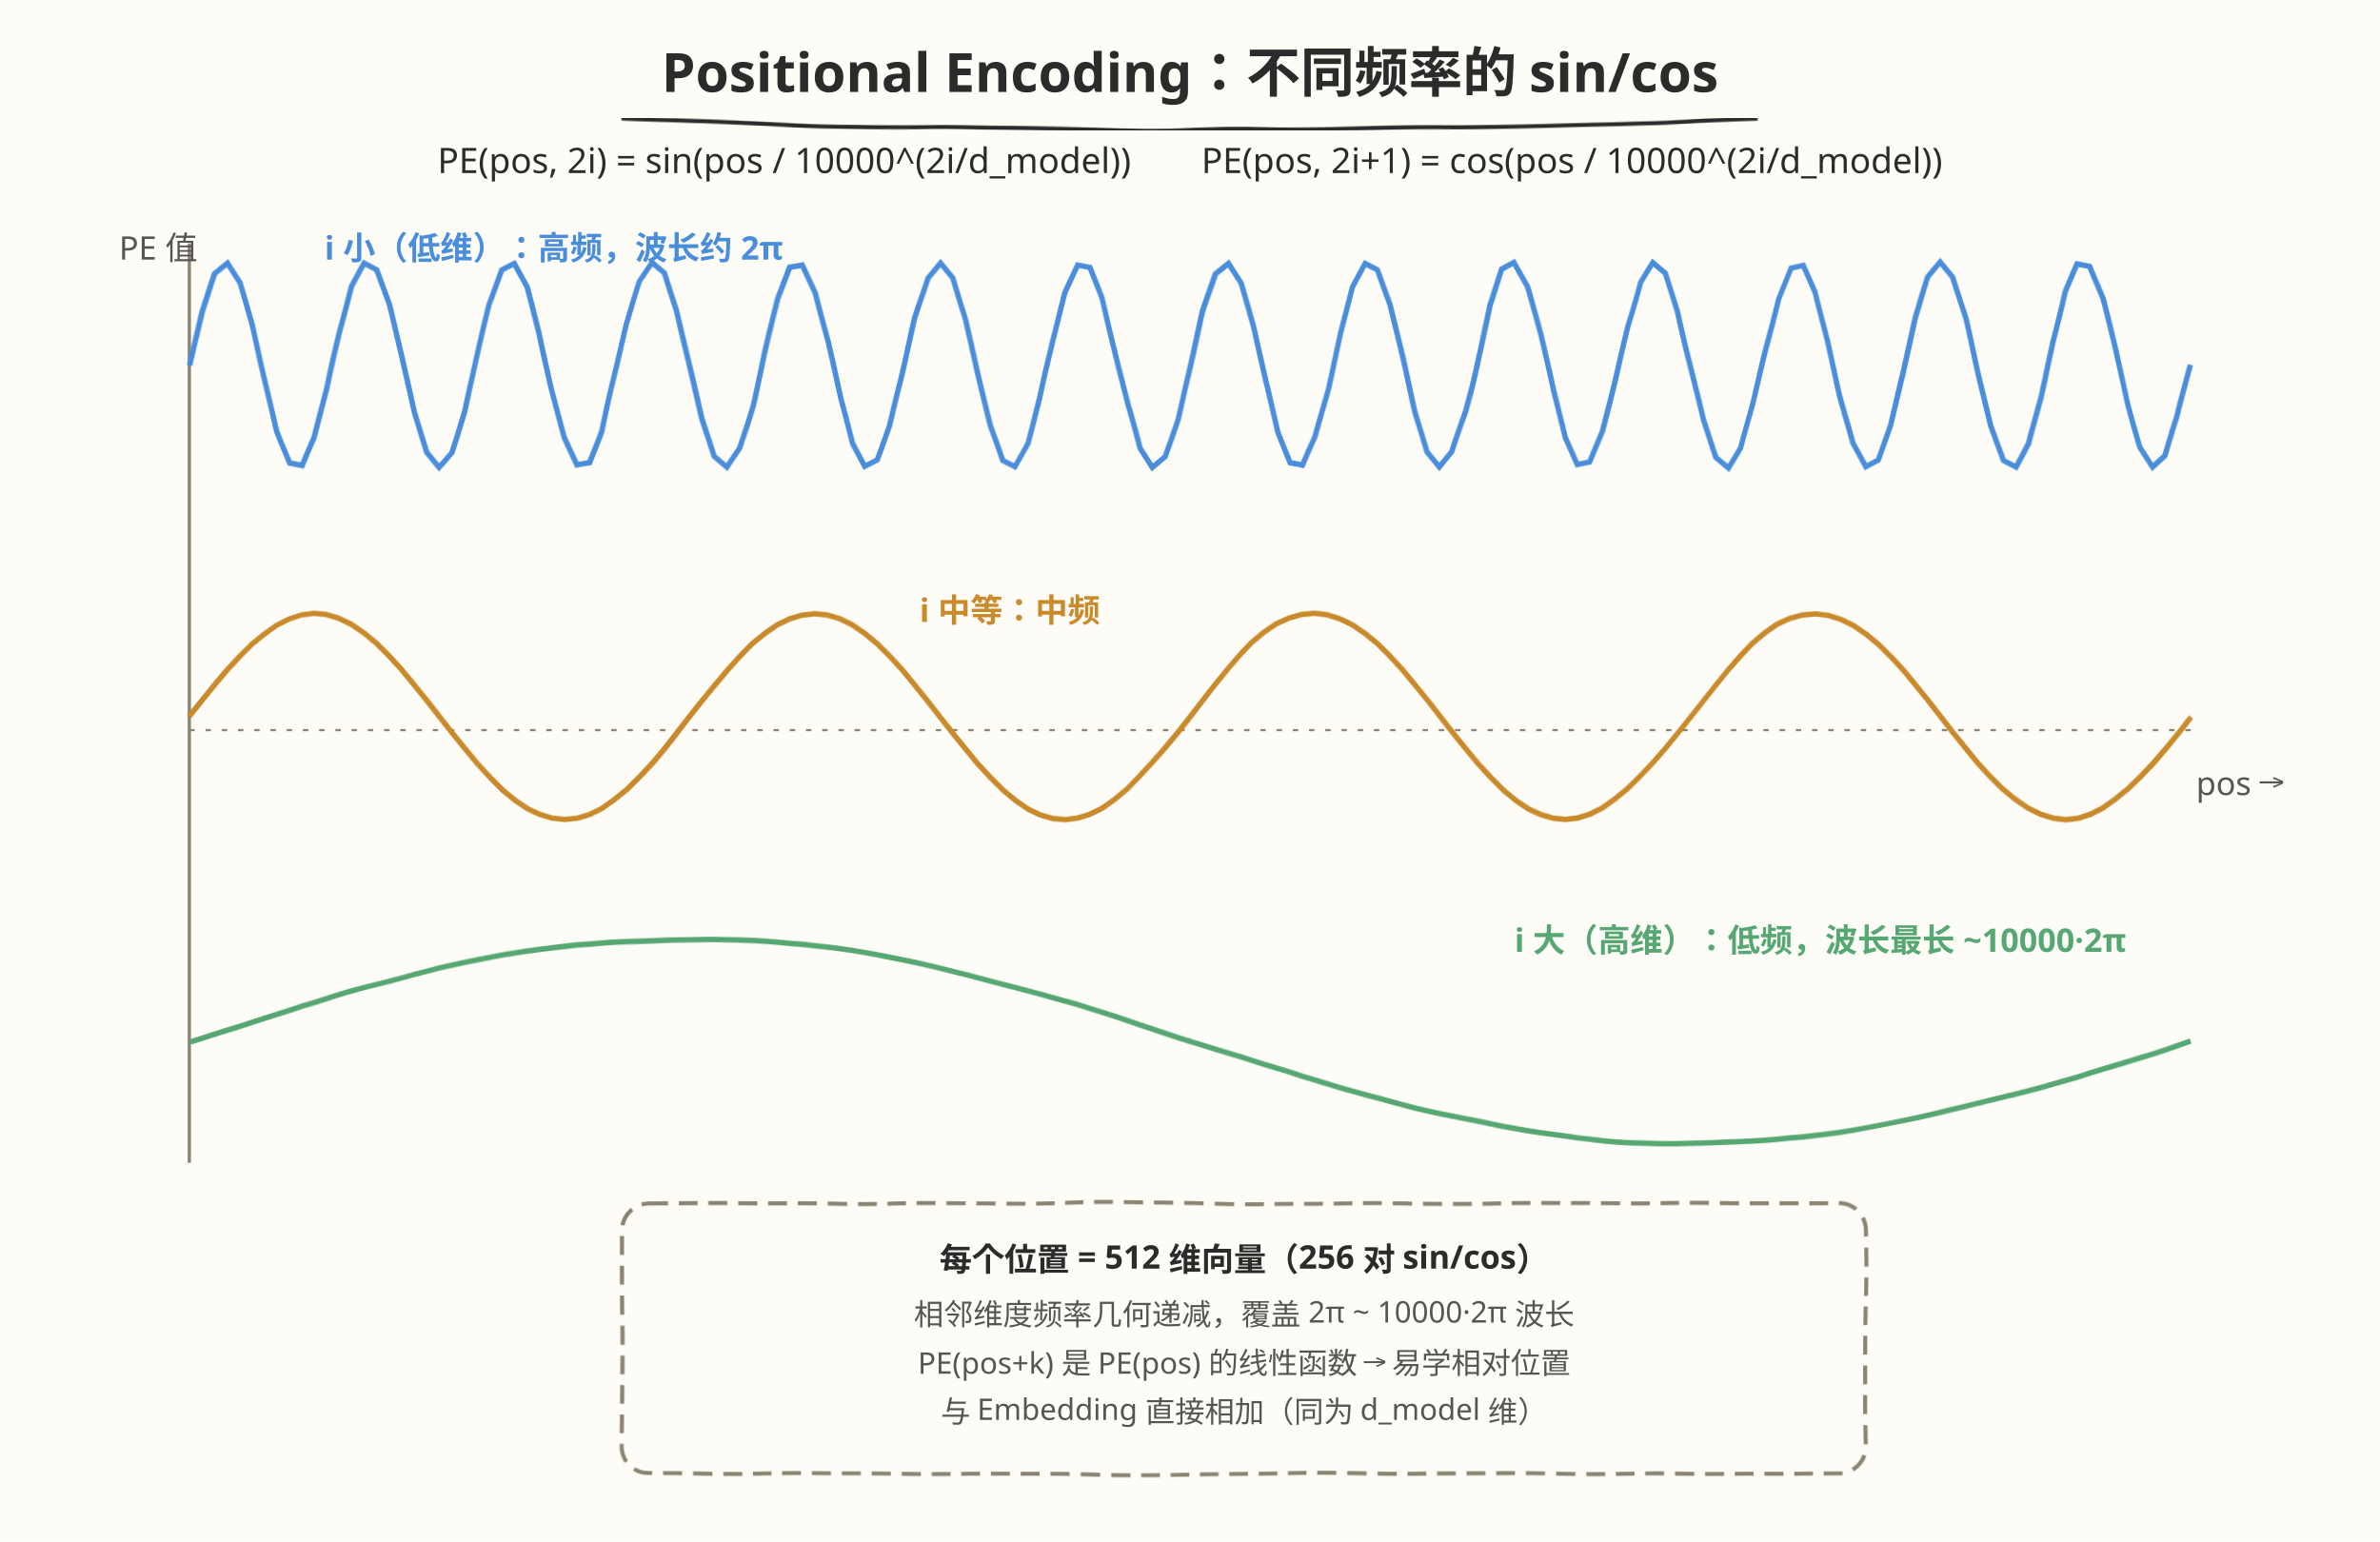
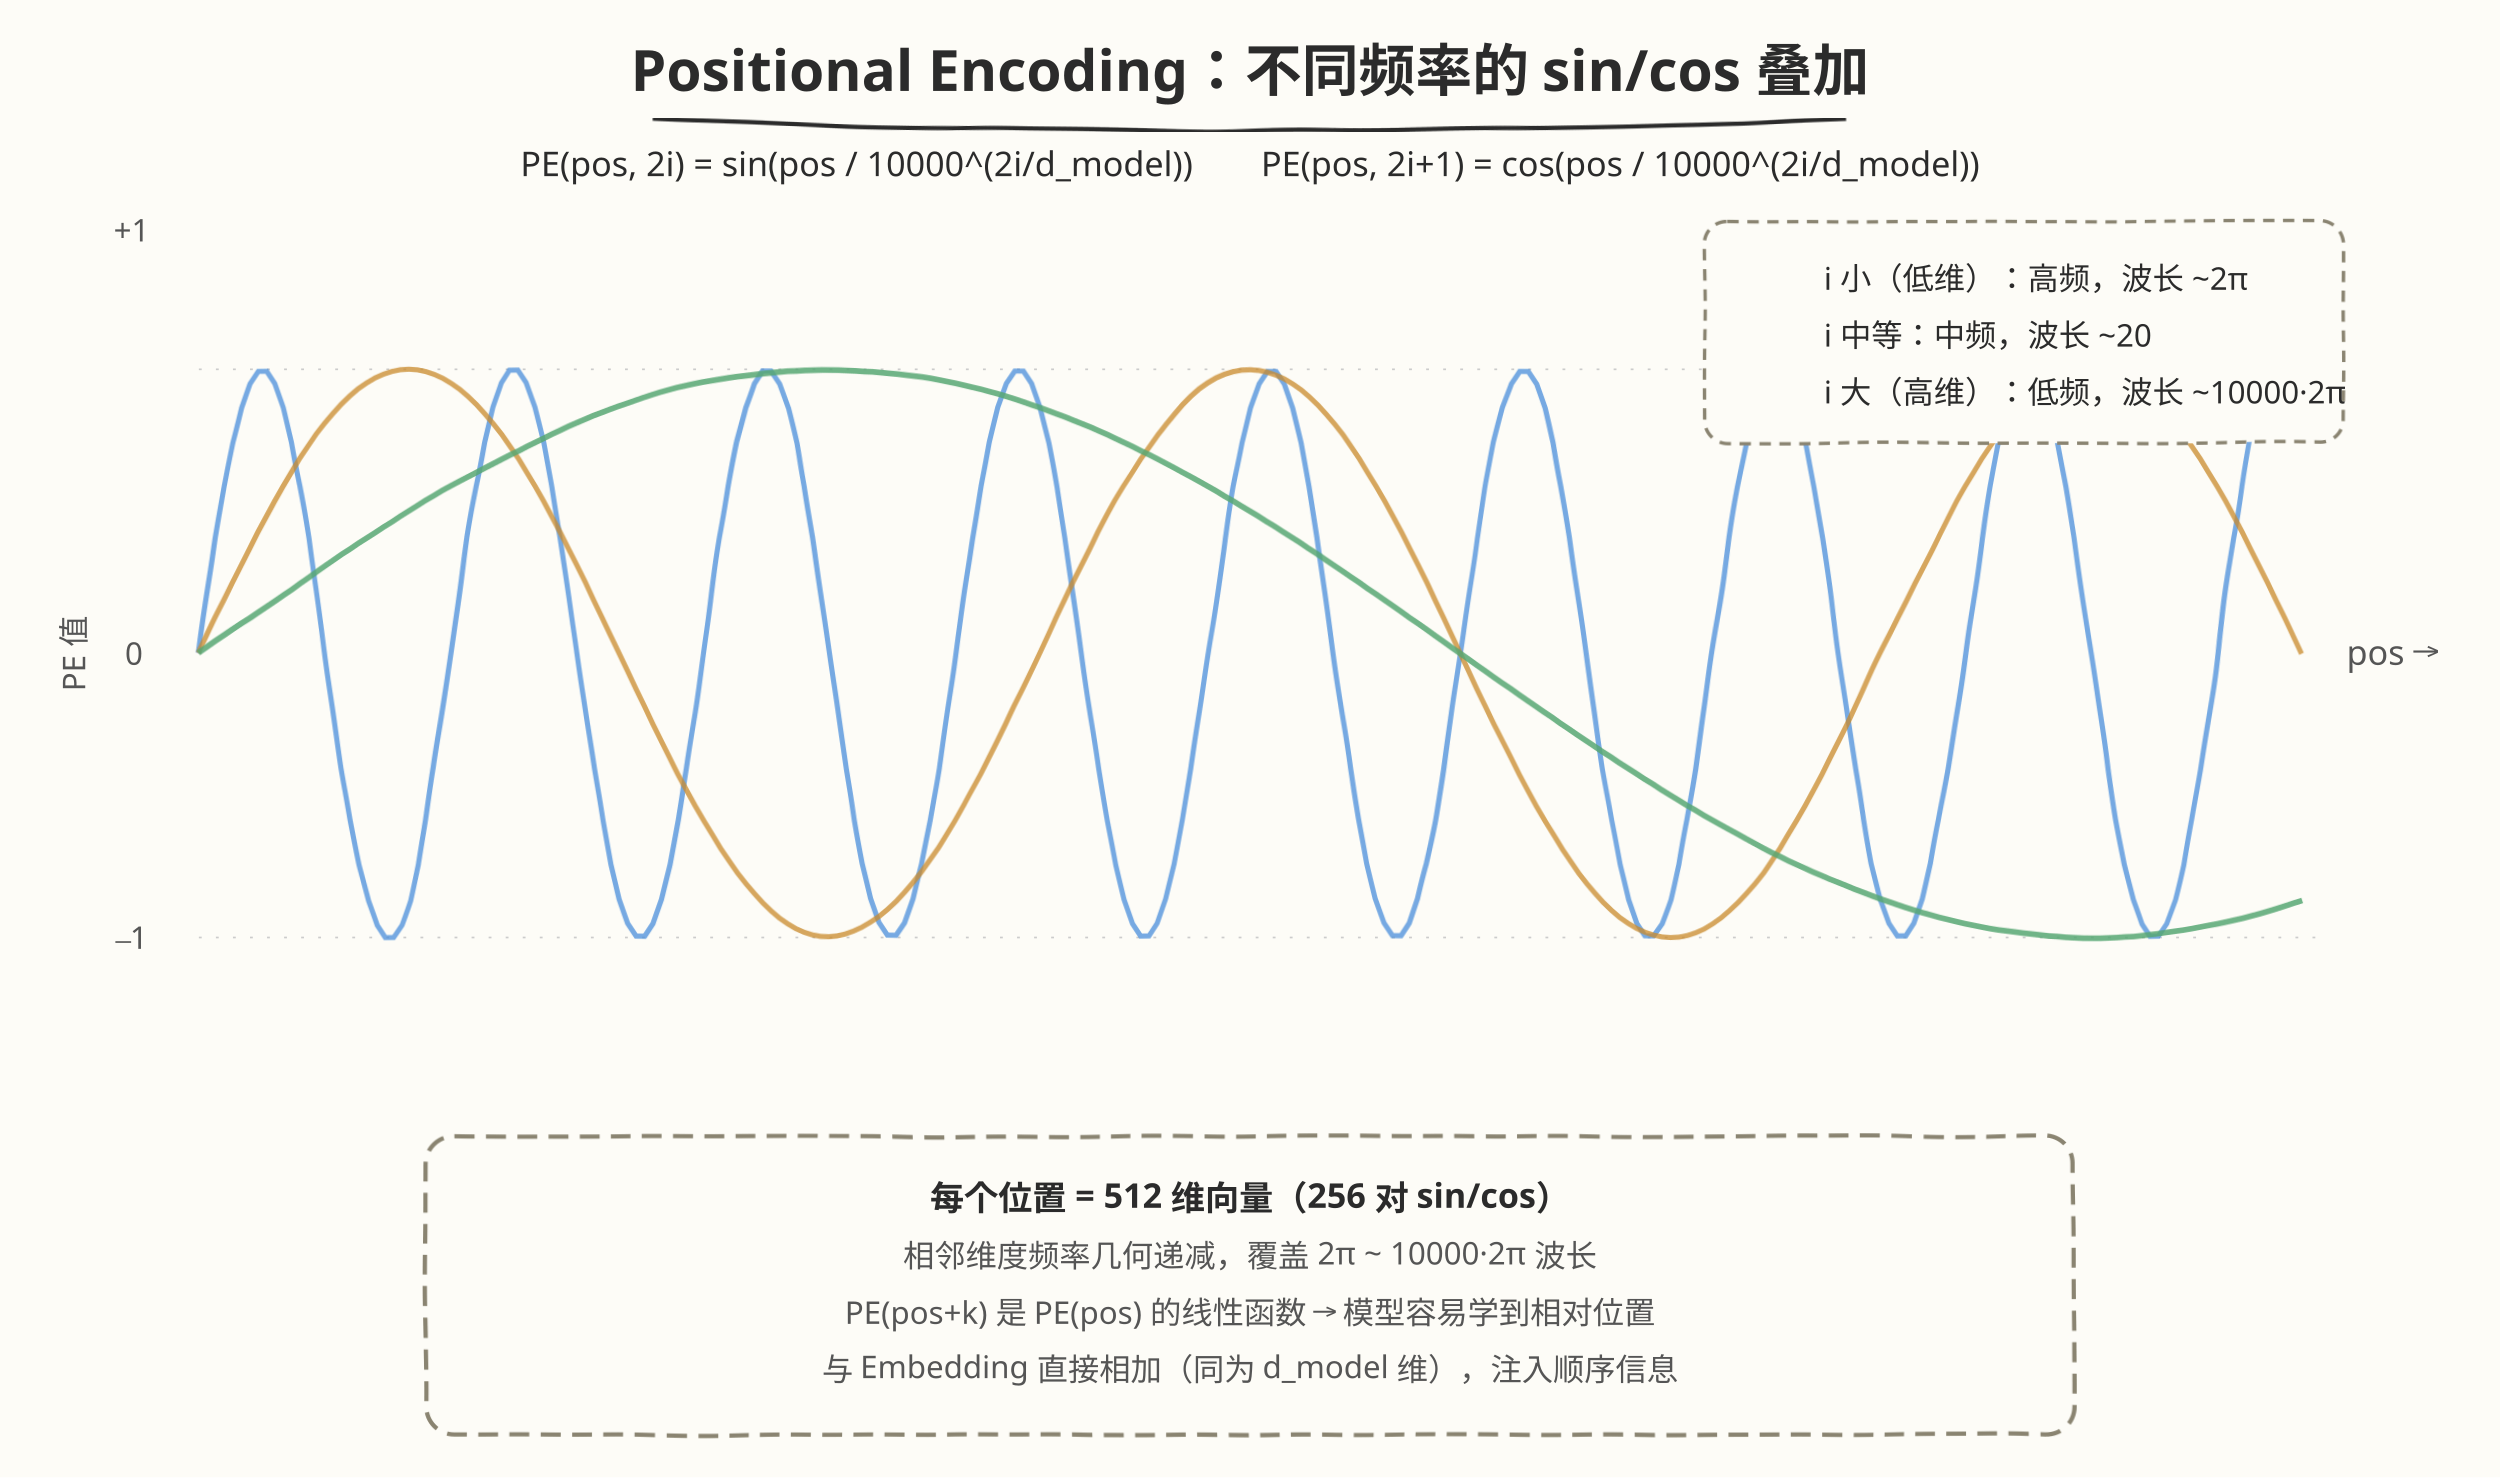
- <svg xmlns="http://www.w3.org/2000/svg" width="880" height="570" viewBox="0 0 880 570" font-family="'Comic Sans MS','Marker Felt','Segoe UI',cursive">
+ <svg xmlns="http://www.w3.org/2000/svg" width="880" height="520" viewBox="0 0 880 520" font-family="'Comic Sans MS','Kaiti SC','Marker Felt','Segoe UI',cursive">
  <defs>
    <filter id="sk" x="-3%" y="-3%" width="106%" height="106%">
      <feTurbulence type="fractalNoise" baseFrequency="0.018" numOctaves="2" seed="41" result="n" />
      <feDisplacementMap in="SourceGraphic" in2="n" scale="1.8" />
    </filter>
  </defs>
-   <rect width="880" height="570" fill="#fdfcf7" />
-   <text x="440" y="34" text-anchor="middle" font-size="20" font-weight="bold" fill="#2b2b2b">Positional Encoding：不同频率的 sin/cos</text>
-   <path d="M 230 44 Q 440 52 650 44" stroke="#2b2b2b" stroke-width="1.5" fill="none" filter="url(#sk)" />
-   <text x="440" y="64" text-anchor="middle" font-size="13" fill="#2b2b2b">PE(pos, 2i) = sin(pos / 10000^(2i/d_model))　　PE(pos, 2i+1) = cos(pos / 10000^(2i/d_model))</text>
-   <line x1="70" y1="90" x2="70" y2="430" stroke="#8a8471" stroke-width="1.2" />
-   <text x="44" y="96" font-size="12" fill="#555">PE 值</text>
-   <text x="812" y="294" font-size="12" fill="#555">pos →</text>
-   <line x1="70" y1="270" x2="810" y2="270" stroke="#8a8471" stroke-width="0.8" stroke-dasharray="2 4" />
-   <polyline points="70.0,135.0 74.6,115.1 79.2,101.1 83.9,97.1 88.5,104.3 93.1,120.5 97.8,140.9 102.4,159.7 107.0,171.1 111.6,172.0 116.2,161.9 120.9,143.9 125.5,123.3 130.1,106.1 134.8,97.5 139.4,99.9 144.0,112.7 148.6,132.0 153.2,152.3 157.9,167.4 162.5,173.0 167.1,167.4 171.8,152.3 176.4,132.0 181.0,112.7 185.6,99.9 190.2,97.5 194.9,106.1 199.5,123.3 204.1,143.9 208.8,161.9 213.4,172.0 218.0,171.1 222.6,159.7 227.2,140.9 231.9,120.5 236.5,104.3 241.1,97.1 245.8,101.1 250.4,115.1 255.0,135.0 259.6,154.9 264.2,168.9 268.9,172.9 273.5,165.7 278.1,149.5 282.8,129.1 287.4,110.3 292.0,98.9 296.6,98.0 301.2,108.1 305.9,126.1 310.5,146.7 315.1,163.9 319.8,172.5 324.4,170.1 329.0,157.3 333.6,138.0 338.2,117.7 342.9,102.6 347.5,97.0 352.1,102.6 356.8,117.7 361.4,138.0 366.0,157.3 370.6,170.1 375.2,172.5 379.9,163.9 384.5,146.7 389.1,126.1 393.8,108.1 398.4,98.0 403.0,98.9 407.6,110.3 412.2,129.1 416.9,149.5 421.5,165.7 426.1,172.9 430.8,168.9 435.4,154.9 440.0,135.0 444.6,115.1 449.2,101.1 453.9,97.1 458.5,104.3 463.1,120.5 467.8,140.9 472.4,159.7 477.0,171.1 481.6,172.0 486.2,161.9 490.9,143.9 495.5,123.3 500.1,106.1 504.8,97.5 509.4,99.9 514.0,112.7 518.6,132.0 523.2,152.3 527.9,167.4 532.5,173.0 537.1,167.4 541.8,152.3 546.4,132.0 551.0,112.7 555.6,99.9 560.2,97.5 564.9,106.1 569.5,123.3 574.1,143.9 578.8,161.9 583.4,172.0 588.0,171.1 592.6,159.7 597.2,140.9 601.9,120.5 606.5,104.3 611.1,97.1 615.8,101.1 620.4,115.1 625.0,135.0 629.6,154.9 634.2,168.9 638.9,172.9 643.5,165.7 648.1,149.5 652.8,129.1 657.4,110.3 662.0,98.9 666.6,98.0 671.2,108.1 675.9,126.1 680.5,146.7 685.1,163.9 689.8,172.5 694.4,170.1 699.0,157.3 703.6,138.0 708.2,117.7 712.9,102.6 717.5,97.0 722.1,102.6 726.8,117.7 731.4,138.0 736.0,157.3 740.6,170.1 745.2,172.5 749.9,163.9 754.5,146.7 759.1,126.1 763.8,108.1 768.4,98.0 773.0,98.9 777.6,110.3 782.2,129.1 786.9,149.5 791.5,165.7 796.1,172.9 800.8,168.9 805.4,154.9 810.0,135.0" fill="none" stroke="#4a8edb" stroke-width="2" filter="url(#sk)" />
-   <text x="120" y="96" font-size="12" font-weight="bold" fill="#4a8edb">i 小（低维）：高频，波长约 2π</text>
-   <polyline points="70.0,265.0 74.6,259.1 79.2,253.3 83.9,247.7 88.5,242.7 93.1,238.1 97.8,234.3 102.4,231.1 107.0,228.9 111.6,227.5 116.2,227.0 120.9,227.5 125.5,228.9 130.1,231.1 134.8,234.3 139.4,238.1 144.0,242.7 148.6,247.7 153.2,253.3 157.9,259.1 162.5,265.0 167.1,270.9 171.8,276.7 176.4,282.3 181.0,287.3 185.6,291.9 190.2,295.7 194.9,298.9 199.5,301.1 204.1,302.5 208.8,303.0 213.4,302.5 218.0,301.1 222.6,298.9 227.2,295.7 231.9,291.9 236.5,287.3 241.1,282.3 245.8,276.7 250.4,270.9 255.0,265.0 259.6,259.1 264.2,253.3 268.9,247.7 273.5,242.7 278.1,238.1 282.8,234.3 287.4,231.1 292.0,228.9 296.6,227.5 301.2,227.0 305.9,227.5 310.5,228.9 315.1,231.1 319.8,234.3 324.4,238.1 329.0,242.7 333.6,247.7 338.2,253.3 342.9,259.1 347.5,265.0 352.1,270.9 356.8,276.7 361.4,282.3 366.0,287.3 370.6,291.9 375.2,295.7 379.9,298.9 384.5,301.1 389.1,302.5 393.8,303.0 398.4,302.5 403.0,301.1 407.6,298.9 412.2,295.7 416.9,291.9 421.5,287.3 426.1,282.3 430.8,276.7 435.4,270.9 440.0,265.0 444.6,259.1 449.2,253.3 453.9,247.7 458.5,242.7 463.1,238.1 467.8,234.3 472.4,231.1 477.0,228.9 481.6,227.5 486.2,227.0 490.9,227.5 495.5,228.9 500.1,231.1 504.8,234.3 509.4,238.1 514.0,242.7 518.6,247.7 523.2,253.3 527.9,259.1 532.5,265.0 537.1,270.9 541.8,276.7 546.4,282.3 551.0,287.3 555.6,291.9 560.2,295.7 564.9,298.9 569.5,301.1 574.1,302.5 578.8,303.0 583.4,302.5 588.0,301.1 592.6,298.9 597.2,295.7 601.9,291.9 606.5,287.3 611.1,282.3 615.8,276.7 620.4,270.9 625.0,265.0 629.6,259.1 634.2,253.3 638.9,247.7 643.5,242.7 648.1,238.1 652.8,234.3 657.4,231.1 662.0,228.9 666.6,227.5 671.2,227.0 675.9,227.5 680.5,228.9 685.1,231.1 689.8,234.3 694.4,238.1 699.0,242.7 703.6,247.7 708.2,253.3 712.9,259.1 717.5,265.0 722.1,270.9 726.8,276.7 731.4,282.3 736.0,287.3 740.6,291.9 745.2,295.7 749.9,298.9 754.5,301.1 759.1,302.5 763.8,303.0 768.4,302.5 773.0,301.1 777.6,298.9 782.2,295.7 786.9,291.9 791.5,287.3 796.1,282.3 800.8,276.7 805.4,270.9 810.0,265.0" fill="none" stroke="#c98a2b" stroke-width="2" filter="url(#sk)" />
-   <text x="340" y="230" font-size="12" font-weight="bold" fill="#c98a2b">i 中等：中频</text>
-   <polyline points="70.0,385.0 74.6,383.5 79.2,382.0 83.9,380.5 88.5,379.1 93.1,377.6 97.8,376.1 102.4,374.7 107.0,373.3 111.6,371.8 116.2,370.5 120.9,369.1 125.5,367.7 130.1,366.4 134.8,365.1 139.4,363.9 144.0,362.7 148.6,361.5 153.2,360.3 157.9,359.2 162.5,358.1 167.1,357.1 171.8,356.1 176.4,355.2 181.0,354.3 185.6,353.4 190.2,352.6 194.9,351.8 199.5,351.1 204.1,350.5 208.8,349.9 213.4,349.3 218.0,348.9 222.6,348.4 227.2,348.0 231.9,347.7 236.5,347.5 241.1,347.3 245.8,347.1 250.4,347.0 255.0,347.0 259.6,347.0 264.2,347.1 268.9,347.3 273.5,347.5 278.1,347.7 282.8,348.0 287.4,348.4 292.0,348.9 296.6,349.3 301.2,349.9 305.9,350.5 310.5,351.1 315.1,351.8 319.8,352.6 324.4,353.4 329.0,354.3 333.6,355.2 338.2,356.1 342.9,357.1 347.5,358.1 352.1,359.2 356.8,360.3 361.4,361.5 366.0,362.7 370.6,363.9 375.2,365.1 379.9,366.4 384.5,367.7 389.1,369.1 393.8,370.5 398.4,371.8 403.0,373.3 407.6,374.7 412.2,376.1 416.9,377.6 421.5,379.1 426.1,380.5 430.8,382.0 435.4,383.5 440.0,385.0 444.6,386.5 449.2,388.0 453.9,389.5 458.5,390.9 463.1,392.4 467.8,393.9 472.4,395.3 477.0,396.7 481.6,398.2 486.2,399.5 490.9,400.9 495.5,402.3 500.1,403.6 504.8,404.9 509.4,406.1 514.0,407.3 518.6,408.5 523.2,409.7 527.9,410.8 532.5,411.9 537.1,412.9 541.8,413.9 546.4,414.8 551.0,415.7 555.6,416.6 560.2,417.4 564.9,418.2 569.5,418.9 574.1,419.5 578.8,420.1 583.4,420.7 588.0,421.1 592.6,421.6 597.2,422.0 601.9,422.3 606.5,422.5 611.1,422.7 615.8,422.9 620.4,423.0 625.0,423.0 629.6,423.0 634.2,422.9 638.9,422.7 643.5,422.5 648.1,422.3 652.8,422.0 657.4,421.6 662.0,421.1 666.6,420.7 671.2,420.1 675.9,419.5 680.5,418.9 685.1,418.2 689.8,417.4 694.4,416.6 699.0,415.7 703.6,414.8 708.2,413.9 712.9,412.9 717.5,411.9 722.1,410.8 726.8,409.7 731.4,408.5 736.0,407.3 740.6,406.1 745.2,404.9 749.9,403.6 754.5,402.3 759.1,400.9 763.8,399.5 768.4,398.2 773.0,396.7 777.6,395.3 782.2,393.9 786.9,392.4 791.5,390.9 796.1,389.5 800.8,388.0 805.4,386.5 810.0,385.0" fill="none" stroke="#57a773" stroke-width="2" filter="url(#sk)" />
-   <text x="560" y="352" font-size="12" font-weight="bold" fill="#57a773">i 大（高维）：低频，波长最长 ~10000·2π</text>
+   <rect width="880" height="520" fill="#fdfcf7" />
+   <text x="440" y="32" text-anchor="middle" font-size="20" font-weight="bold" fill="#2b2b2b">Positional Encoding：不同频率的 sin/cos 叠加</text>
+   <path d="M 230 42 Q 440 50 650 42" stroke="#2b2b2b" stroke-width="1.5" fill="none" filter="url(#sk)" />
+   <text x="440" y="62" text-anchor="middle" font-size="12" fill="#2b2b2b">PE(pos, 2i) = sin(pos / 10000^(2i/d_model))　　PE(pos, 2i+1) = cos(pos / 10000^(2i/d_model))</text>
+   <line x1="70" y1="80" x2="70" y2="380" stroke="#8a8471" stroke-width="1.2" filter="url(#sk)" />
+   <text x="40" y="85" font-size="11" fill="#555">+1</text>
+   <text x="44" y="234" font-size="11" fill="#555">0</text>
+   <text x="40" y="334" font-size="11" fill="#555">−1</text>
+   <text x="30" y="230" text-anchor="middle" font-size="11" fill="#555" transform="rotate(-90 30 230)">PE 值</text>
+   <line x1="70" y1="230" x2="820" y2="230" stroke="#8a8471" stroke-width="0.8" stroke-dasharray="2 4" filter="url(#sk)" />
+   <line x1="70" y1="130" x2="820" y2="130" stroke="#ccc" stroke-width="0.6" stroke-dasharray="1 5" />
+   <line x1="70" y1="330" x2="820" y2="330" stroke="#ccc" stroke-width="0.6" stroke-dasharray="1 5" />
+   <text x="826" y="234" font-size="12" fill="#555">pos →</text>
+   <polyline points="70.0,230.0 73.0,209.2 75.9,189.3 78.9,171.2 81.8,155.7 84.8,143.4 87.8,134.9 90.7,130.5 93.7,130.5 96.6,134.9 99.6,143.4 102.6,155.7 105.5,171.2 108.5,189.3 111.4,209.2 114.4,230.0 117.4,250.8 120.3,270.7 123.3,288.8 126.2,304.3 129.2,316.6 132.2,325.1 135.1,329.5 138.1,329.5 141.0,325.1 144.0,316.6 147.0,304.3 149.9,288.8 152.9,270.7 155.8,250.8 158.8,230.0 161.8,209.2 164.7,189.3 167.7,171.2 170.6,155.7 173.6,143.4 176.6,134.9 179.5,130.5 182.5,130.5 185.4,134.9 188.4,143.4 191.4,155.7 194.3,171.2 197.3,189.3 200.2,209.2 203.2,230.0 206.2,250.8 209.1,270.7 212.1,288.8 215.0,304.3 218.0,316.6 221.0,325.1 223.9,329.5 226.9,329.5 229.8,325.1 232.8,316.6 235.8,304.3 238.7,288.8 241.7,270.7 244.6,250.8 247.6,230.0 250.6,209.2 253.5,189.3 256.5,171.2 259.4,155.7 262.4,143.4 265.4,134.9 268.3,130.5 271.3,130.5 274.2,134.9 277.2,143.4 280.2,155.7 283.1,171.2 286.1,189.3 289.0,209.2 292.0,230.0 295.0,250.8 297.9,270.7 300.9,288.8 303.8,304.3 306.8,316.6 309.8,325.1 312.7,329.5 315.7,329.5 318.6,325.1 321.6,316.6 324.6,304.3 327.5,288.8 330.5,270.7 333.4,250.8 336.4,230.0 339.4,209.2 342.3,189.3 345.3,171.2 348.2,155.7 351.2,143.4 354.2,134.9 357.1,130.5 360.1,130.5 363.0,134.9 366.0,143.4 369.0,155.7 371.9,171.2 374.9,189.3 377.8,209.2 380.8,230.0 383.8,250.8 386.7,270.7 389.7,288.8 392.6,304.3 395.6,316.6 398.6,325.1 401.5,329.5 404.5,329.5 407.4,325.1 410.4,316.6 413.4,304.3 416.3,288.8 419.3,270.7 422.2,250.8 425.2,230.0 428.2,209.2 431.1,189.3 434.1,171.2 437.0,155.7 440.0,143.4 443.0,134.9 445.9,130.5 448.9,130.5 451.8,134.9 454.8,143.4 457.8,155.7 460.7,171.2 463.7,189.3 466.6,209.2 469.6,230.0 472.6,250.8 475.5,270.7 478.5,288.8 481.4,304.3 484.4,316.6 487.4,325.1 490.3,329.5 493.3,329.5 496.2,325.1 499.2,316.6 502.2,304.3 505.1,288.8 508.1,270.7 511.0,250.8 514.0,230.0 517.0,209.2 519.9,189.3 522.9,171.2 525.8,155.7 528.8,143.4 531.8,134.9 534.7,130.5 537.7,130.5 540.6,134.9 543.6,143.4 546.6,155.7 549.5,171.2 552.5,189.3 555.4,209.2 558.4,230.0 561.4,250.8 564.3,270.7 567.3,288.8 570.2,304.3 573.2,316.6 576.2,325.1 579.1,329.5 582.1,329.5 585.0,325.1 588.0,316.6 591.0,304.3 593.9,288.8 596.9,270.7 599.8,250.8 602.8,230.0 605.8,209.2 608.7,189.3 611.7,171.2 614.6,155.7 617.6,143.4 620.6,134.9 623.5,130.5 626.5,130.5 629.4,134.9 632.4,143.4 635.4,155.7 638.3,171.2 641.3,189.3 644.2,209.2 647.2,230.0 650.2,250.8 653.1,270.7 656.1,288.8 659.0,304.3 662.0,316.6 665.0,325.1 667.9,329.5 670.9,329.5 673.8,325.1 676.8,316.6 679.8,304.3 682.7,288.8 685.7,270.7 688.6,250.8 691.6,230.0 694.6,209.2 697.5,189.3 700.5,171.2 703.4,155.7 706.4,143.4 709.4,134.9 712.3,130.5 715.3,130.5 718.2,134.9 721.2,143.4 724.2,155.7 727.1,171.2 730.1,189.3 733.0,209.2 736.0,230.0 739.0,250.8 741.9,270.7 744.9,288.8 747.8,304.3 750.8,316.6 753.8,325.1 756.7,329.5 759.7,329.5 762.6,325.1 765.6,316.6 768.6,304.3 771.5,288.8 774.5,270.7 777.4,250.8 780.4,230.0 783.4,209.2 786.3,189.3 789.3,171.2 792.2,155.7 795.2,143.4 798.2,134.9 801.1,130.5 804.1,130.5 807.0,134.9 810.0,143.4" fill="none" stroke="#4a8edb" stroke-width="1.8" filter="url(#sk)" opacity="0.75" />
+   <polyline points="70.0,230.0 73.0,223.7 75.9,217.5 78.9,211.3 81.8,205.1 84.8,199.1 87.8,193.2 90.7,187.4 93.7,181.8 96.6,176.4 99.6,171.2 102.6,166.3 105.5,161.5 108.5,157.1 111.4,152.9 114.4,149.1 117.4,145.6 120.3,142.4 123.3,139.5 126.2,137.0 129.2,134.9 132.2,133.1 135.1,131.8 138.1,130.8 141.0,130.2 144.0,130.0 147.0,130.2 149.9,130.8 152.9,131.8 155.8,133.1 158.8,134.9 161.8,137.0 164.7,139.5 167.7,142.4 170.6,145.6 173.6,149.1 176.6,152.9 179.5,157.1 182.5,161.5 185.4,166.3 188.4,171.2 191.4,176.4 194.3,181.8 197.3,187.4 200.2,193.2 203.2,199.1 206.2,205.1 209.1,211.3 212.1,217.5 215.0,223.7 218.0,230.0 221.0,236.3 223.9,242.5 226.9,248.7 229.8,254.9 232.8,260.9 235.8,266.8 238.7,272.6 241.7,278.2 244.6,283.6 247.6,288.8 250.6,293.7 253.5,298.5 256.5,302.9 259.4,307.1 262.4,310.9 265.4,314.4 268.3,317.6 271.3,320.5 274.2,323.0 277.2,325.1 280.2,326.9 283.1,328.2 286.1,329.2 289.0,329.8 292.0,330.0 295.0,329.8 297.9,329.2 300.9,328.2 303.8,326.9 306.8,325.1 309.8,323.0 312.7,320.5 315.7,317.6 318.6,314.4 321.6,310.9 324.6,307.1 327.5,302.9 330.5,298.5 333.4,293.7 336.4,288.8 339.4,283.6 342.3,278.2 345.3,272.6 348.2,266.8 351.2,260.9 354.2,254.9 357.1,248.7 360.1,242.5 363.0,236.3 366.0,230.0 369.0,223.7 371.9,217.5 374.9,211.3 377.8,205.1 380.8,199.1 383.8,193.2 386.7,187.4 389.7,181.8 392.6,176.4 395.6,171.2 398.6,166.3 401.5,161.5 404.5,157.1 407.4,152.9 410.4,149.1 413.4,145.6 416.3,142.4 419.3,139.5 422.2,137.0 425.2,134.9 428.2,133.1 431.1,131.8 434.1,130.8 437.0,130.2 440.0,130.0 443.0,130.2 445.9,130.8 448.9,131.8 451.8,133.1 454.8,134.9 457.8,137.0 460.7,139.5 463.7,142.4 466.6,145.6 469.6,149.1 472.6,152.9 475.5,157.1 478.5,161.5 481.4,166.3 484.4,171.2 487.4,176.4 490.3,181.8 493.3,187.4 496.2,193.2 499.2,199.1 502.2,205.1 505.1,211.3 508.1,217.5 511.0,223.7 514.0,230.0 517.0,236.3 519.9,242.5 522.9,248.7 525.8,254.9 528.8,260.9 531.8,266.8 534.7,272.6 537.7,278.2 540.6,283.6 543.6,288.8 546.6,293.7 549.5,298.5 552.5,302.9 555.4,307.1 558.4,310.9 561.4,314.4 564.3,317.6 567.3,320.5 570.2,323.0 573.2,325.1 576.2,326.9 579.1,328.2 582.1,329.2 585.0,329.8 588.0,330.0 591.0,329.8 593.9,329.2 596.9,328.2 599.8,326.9 602.8,325.1 605.8,323.0 608.7,320.5 611.7,317.6 614.6,314.4 617.6,310.9 620.6,307.1 623.5,302.9 626.5,298.5 629.4,293.7 632.4,288.8 635.4,283.6 638.3,278.2 641.3,272.6 644.2,266.8 647.2,260.9 650.2,254.9 653.1,248.7 656.1,242.5 659.0,236.3 662.0,230.0 665.0,223.7 667.9,217.5 670.9,211.3 673.8,205.1 676.8,199.1 679.8,193.2 682.7,187.4 685.7,181.8 688.6,176.4 691.6,171.2 694.6,166.3 697.5,161.5 700.5,157.1 703.4,152.9 706.4,149.1 709.4,145.6 712.3,142.4 715.3,139.5 718.2,137.0 721.2,134.9 724.2,133.1 727.1,131.8 730.1,130.8 733.0,130.2 736.0,130.0 739.0,130.2 741.9,130.8 744.9,131.8 747.8,133.1 750.8,134.9 753.8,137.0 756.7,139.5 759.7,142.4 762.6,145.6 765.6,149.1 768.6,152.9 771.5,157.1 774.5,161.5 777.4,166.3 780.4,171.2 783.4,176.4 786.3,181.8 789.3,187.4 792.2,193.2 795.2,199.1 798.2,205.1 801.1,211.3 804.1,217.5 807.0,223.7 810.0,230.0" fill="none" stroke="#c98a2b" stroke-width="1.8" filter="url(#sk)" opacity="0.75" />
+   <polyline points="70.0,230.0 73.0,227.9 75.9,225.8 78.9,223.7 81.8,221.6 84.8,219.5 87.8,217.5 90.7,215.4 93.7,213.3 96.6,211.3 99.6,209.2 102.6,207.2 105.5,205.1 108.5,203.1 111.4,201.1 114.4,199.1 117.4,197.1 120.3,195.1 123.3,193.2 126.2,191.2 129.2,189.3 132.2,187.4 135.1,185.5 138.1,183.7 141.0,181.8 144.0,180.0 147.0,178.2 149.9,176.4 152.9,174.7 155.8,172.9 158.8,171.2 161.8,169.5 164.7,167.9 167.7,166.3 170.6,164.7 173.6,163.1 176.6,161.5 179.5,160.0 182.5,158.6 185.4,157.1 188.4,155.7 191.4,154.3 194.3,152.9 197.3,151.6 200.2,150.3 203.2,149.1 206.2,147.9 209.1,146.7 212.1,145.6 215.0,144.5 218.0,143.4 221.0,142.4 223.9,141.4 226.9,140.4 229.8,139.5 232.8,138.6 235.8,137.8 238.7,137.0 241.7,136.3 244.6,135.6 247.6,134.9 250.6,134.3 253.5,133.7 256.5,133.1 259.4,132.6 262.4,132.2 265.4,131.8 268.3,131.4 271.3,131.1 274.2,130.8 277.2,130.5 280.2,130.4 283.1,130.2 286.1,130.1 289.0,130.0 292.0,130.0 295.0,130.0 297.9,130.1 300.9,130.2 303.8,130.4 306.8,130.5 309.8,130.8 312.7,131.1 315.7,131.4 318.6,131.8 321.6,132.2 324.6,132.6 327.5,133.1 330.5,133.7 333.4,134.3 336.4,134.9 339.4,135.6 342.3,136.3 345.3,137.0 348.2,137.8 351.2,138.6 354.2,139.5 357.1,140.4 360.1,141.4 363.0,142.4 366.0,143.4 369.0,144.5 371.9,145.6 374.9,146.7 377.8,147.9 380.8,149.1 383.8,150.3 386.7,151.6 389.7,152.9 392.6,154.3 395.6,155.7 398.6,157.1 401.5,158.6 404.5,160.0 407.4,161.5 410.4,163.1 413.4,164.7 416.3,166.3 419.3,167.9 422.2,169.5 425.2,171.2 428.2,172.9 431.1,174.7 434.1,176.4 437.0,178.2 440.0,180.0 443.0,181.8 445.9,183.7 448.9,185.5 451.8,187.4 454.8,189.3 457.8,191.2 460.7,193.2 463.7,195.1 466.6,197.1 469.6,199.1 472.6,201.1 475.5,203.1 478.5,205.1 481.4,207.2 484.4,209.2 487.4,211.3 490.3,213.3 493.3,215.4 496.2,217.5 499.2,219.5 502.2,221.6 505.1,223.7 508.1,225.8 511.0,227.9 514.0,230.0 517.0,232.1 519.9,234.2 522.9,236.3 525.8,238.4 528.8,240.5 531.8,242.5 534.7,244.6 537.7,246.7 540.6,248.7 543.6,250.8 546.6,252.8 549.5,254.9 552.5,256.9 555.4,258.9 558.4,260.9 561.4,262.9 564.3,264.9 567.3,266.8 570.2,268.8 573.2,270.7 576.2,272.6 579.1,274.5 582.1,276.3 585.0,278.2 588.0,280.0 591.0,281.8 593.9,283.6 596.9,285.3 599.8,287.1 602.8,288.8 605.8,290.5 608.7,292.1 611.7,293.7 614.6,295.3 617.6,296.9 620.6,298.5 623.5,300.0 626.5,301.4 629.4,302.9 632.4,304.3 635.4,305.7 638.3,307.1 641.3,308.4 644.2,309.7 647.2,310.9 650.2,312.1 653.1,313.3 656.1,314.4 659.0,315.5 662.0,316.6 665.0,317.6 667.9,318.6 670.9,319.6 673.8,320.5 676.8,321.4 679.8,322.2 682.7,323.0 685.7,323.7 688.6,324.4 691.6,325.1 694.6,325.7 697.5,326.3 700.5,326.9 703.4,327.4 706.4,327.8 709.4,328.2 712.3,328.6 715.3,328.9 718.2,329.2 721.2,329.5 724.2,329.6 727.1,329.8 730.1,329.9 733.0,330.0 736.0,330.0 739.0,330.0 741.9,329.9 744.9,329.8 747.8,329.6 750.8,329.5 753.8,329.2 756.7,328.9 759.7,328.6 762.6,328.2 765.6,327.8 768.6,327.4 771.5,326.9 774.5,326.3 777.4,325.7 780.4,325.1 783.4,324.4 786.3,323.7 789.3,323.0 792.2,322.2 795.2,321.4 798.2,320.5 801.1,319.6 804.1,318.6 807.0,317.6 810.0,316.6" fill="none" stroke="#57a773" stroke-width="2" filter="url(#sk)" opacity="0.85" />
  <g filter="url(#sk)">
-     <rect x="230" y="445" width="460" height="100" rx="10" fill="none" stroke="#8a8471" stroke-width="1.5" stroke-dasharray="7 4" />
+     <rect x="600" y="78" width="225" height="78" rx="8" fill="#fdfcf7" stroke="#8a8471" stroke-width="1.2" stroke-dasharray="4 3" />
  </g>
-   <text x="460" y="470" text-anchor="middle" font-size="12" font-weight="bold" fill="#2b2b2b">每个位置 = 512 维向量（256 对 sin/cos）</text>
-   <text x="460" y="490" text-anchor="middle" font-size="11" fill="#555">相邻维度频率几何递减，覆盖 2π ~ 10000·2π 波长</text>
-   <text x="460" y="508" text-anchor="middle" font-size="11" fill="#555">PE(pos+k) 是 PE(pos) 的线性函数 → 易学相对位置</text>
-   <text x="460" y="526" text-anchor="middle" font-size="11" fill="#555">与 Embedding 直接相加（同为 d_model 维）</text>
+   <line x1="612" y1="98" x2="636" y2="98" stroke="#4a8edb" stroke-width="2" filter="url(#sk)" />
+   <text x="642" y="102" font-size="11" fill="#2b2b2b">i 小（低维）：高频，波长 ~2π</text>
+   <line x1="612" y1="118" x2="636" y2="118" stroke="#c98a2b" stroke-width="2" filter="url(#sk)" />
+   <text x="642" y="122" font-size="11" fill="#2b2b2b">i 中等：中频，波长 ~20</text>
+   <line x1="612" y1="138" x2="636" y2="138" stroke="#57a773" stroke-width="2" filter="url(#sk)" />
+   <text x="642" y="142" font-size="11" fill="#2b2b2b">i 大（高维）：低频，波长 ~10000·2π</text>
+   <g filter="url(#sk)">
+     <rect x="150" y="400" width="580" height="105" rx="10" fill="none" stroke="#8a8471" stroke-width="1.5" stroke-dasharray="7 4" />
+   </g>
+   <text x="440" y="426" text-anchor="middle" font-size="12" font-weight="bold" fill="#2b2b2b">每个位置 = 512 维向量（256 对 sin/cos）</text>
+   <text x="440" y="446" text-anchor="middle" font-size="11" fill="#555">相邻维度频率几何递减，覆盖 2π ~ 10000·2π 波长</text>
+   <text x="440" y="466" text-anchor="middle" font-size="11" fill="#555">PE(pos+k) 是 PE(pos) 的线性函数 → 模型容易学到相对位置</text>
+   <text x="440" y="486" text-anchor="middle" font-size="11" fill="#555">与 Embedding 直接相加（同为 d_model 维），注入顺序信息</text>
</svg>
